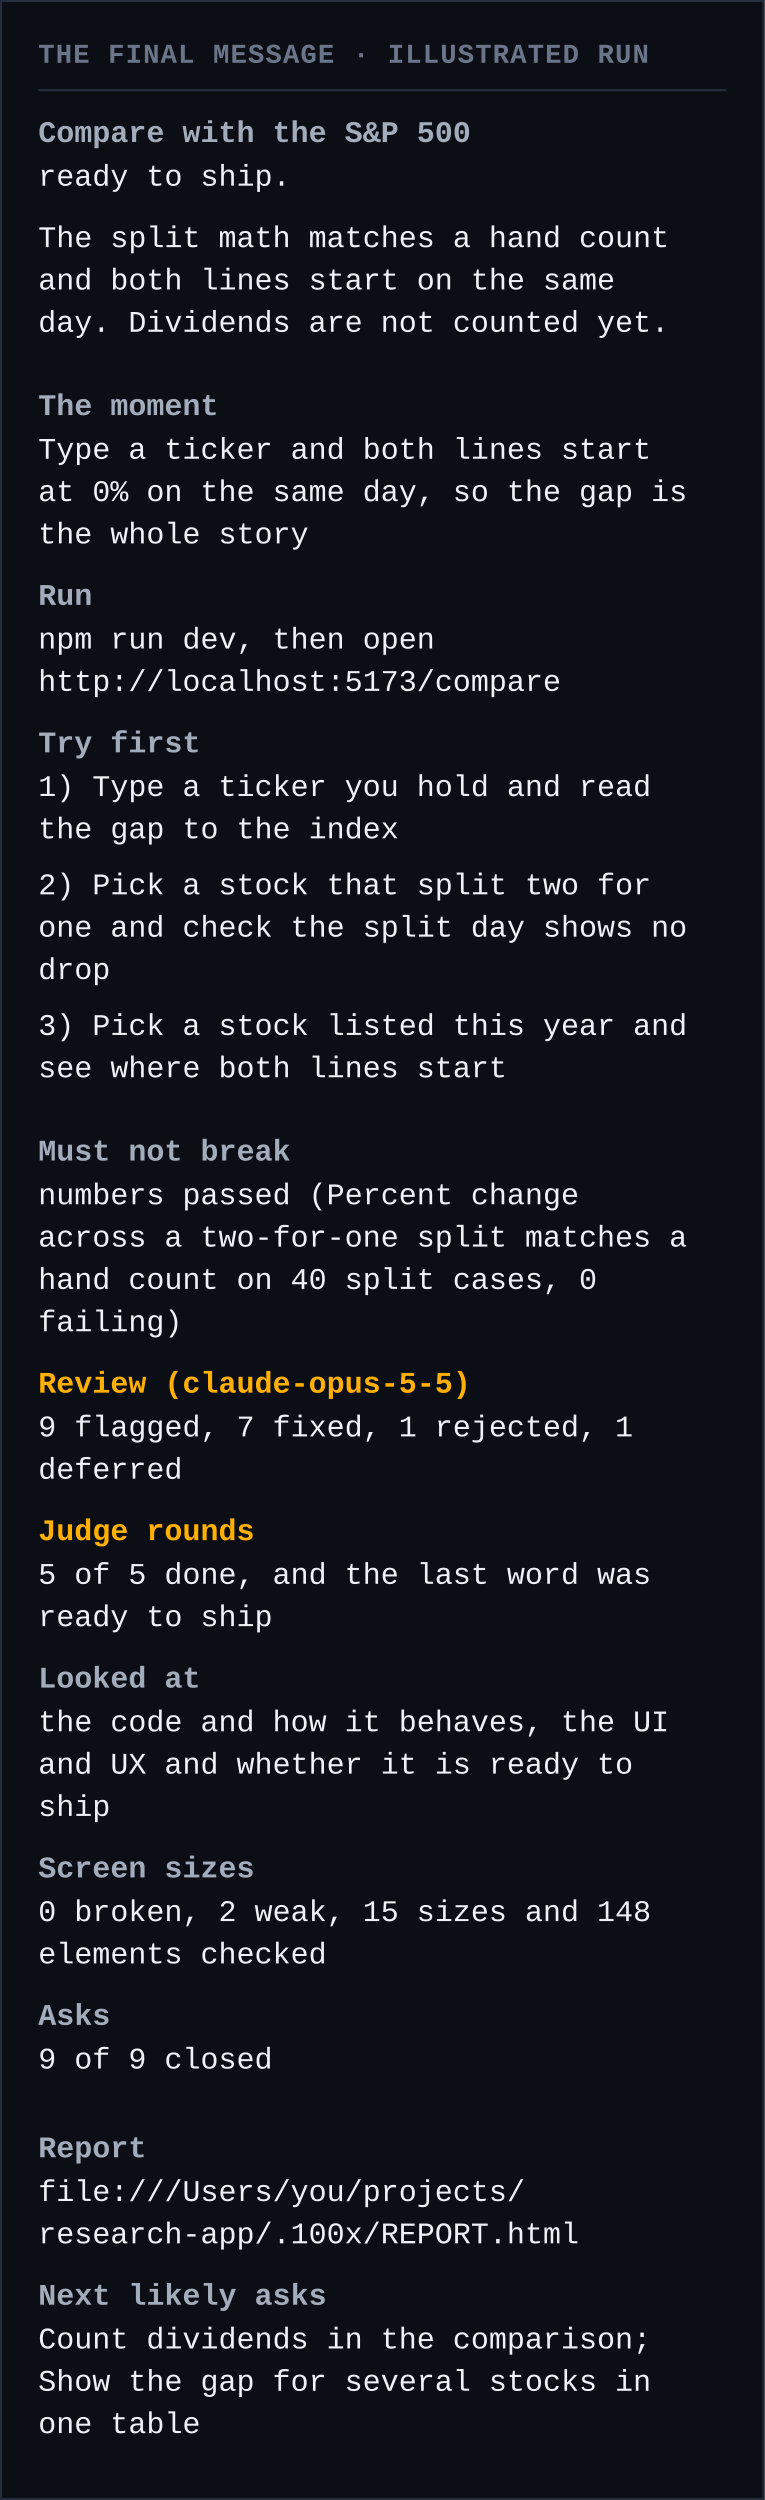
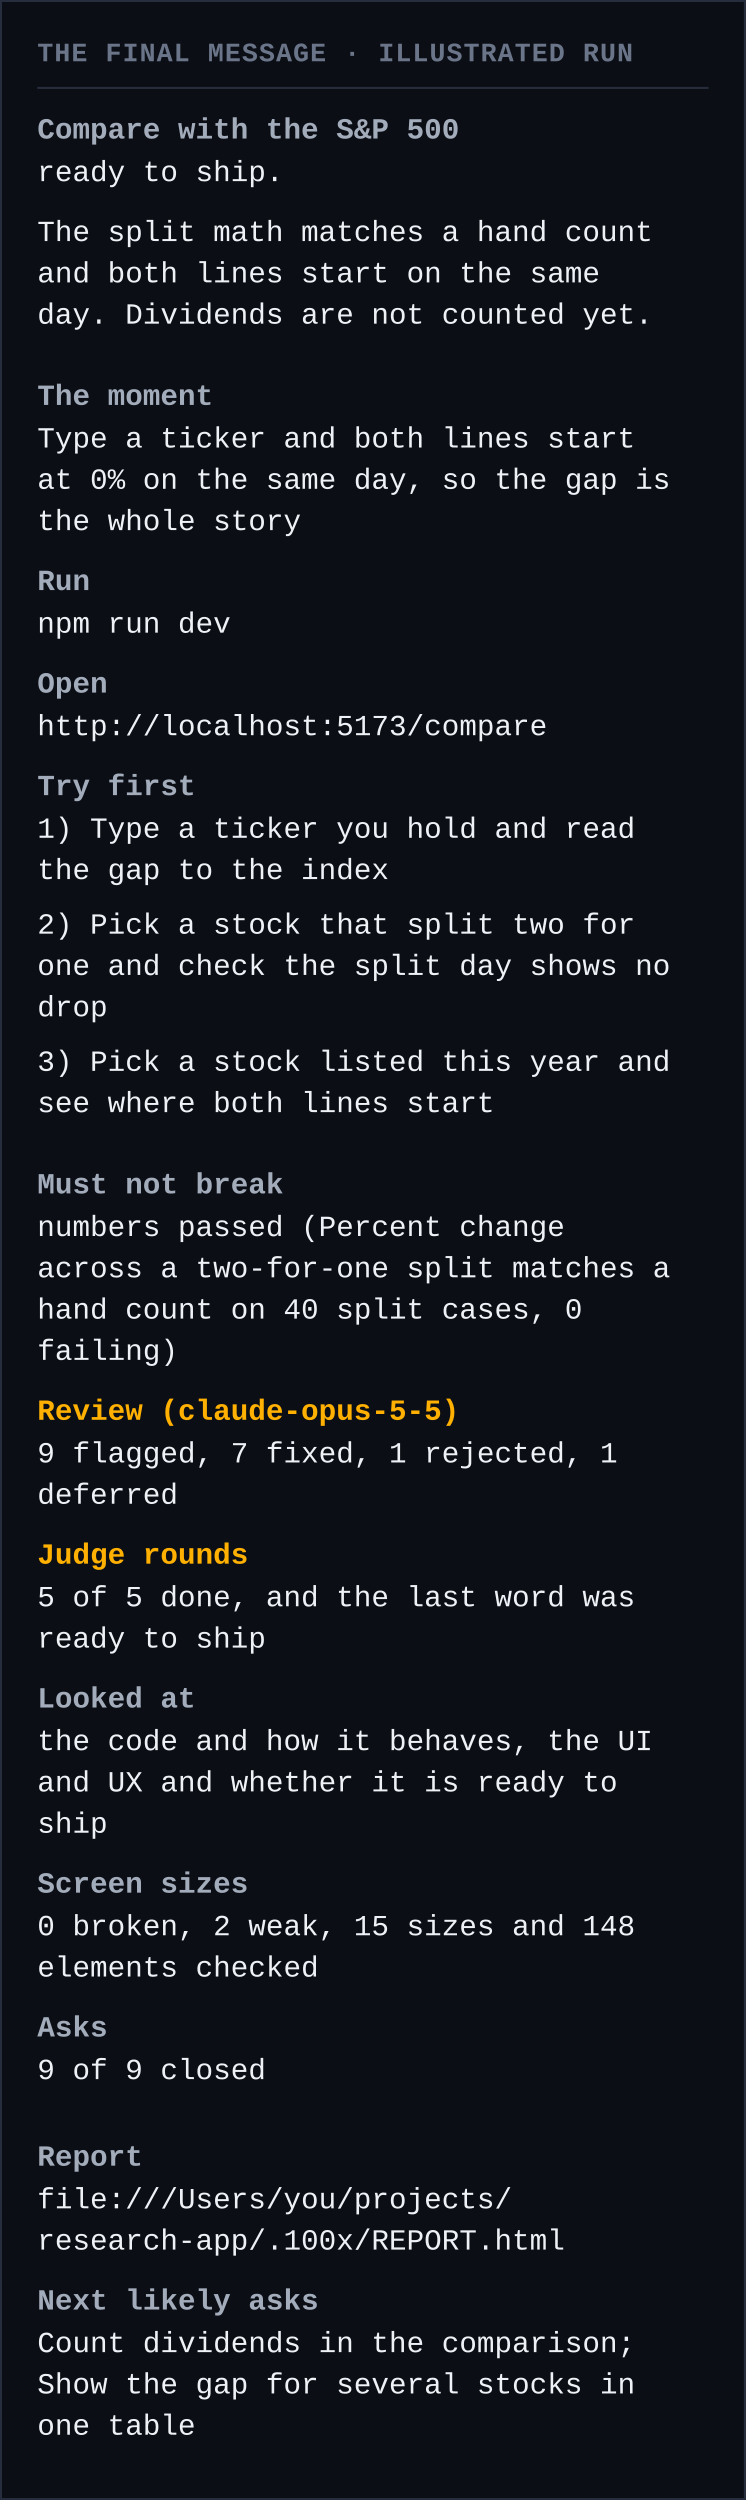
- <svg xmlns="http://www.w3.org/2000/svg" viewBox="0 0 560 1831" width="560" height="1831" role="img" aria-labelledby="t d" font-family="-apple-system, BlinkMacSystemFont, 'Segoe UI', Helvetica, Arial, sans-serif">
-   <rect width="560" height="1831" fill="#0b0e14" />
-   <rect x=".75" y=".75" width="558.5" height="1829.5" fill="none" stroke="#262e3d" stroke-width="1.5" />
+ <svg xmlns="http://www.w3.org/2000/svg" viewBox="0 0 560 1877" width="560" height="1877" role="img" aria-labelledby="t d" font-family="-apple-system, BlinkMacSystemFont, 'Segoe UI', Helvetica, Arial, sans-serif">
+   <rect width="560" height="1877" fill="#0b0e14" />
+   <rect x=".75" y=".75" width="558.5" height="1875.5" fill="none" stroke="#262e3d" stroke-width="1.5" />
  <text x="28" y="46" font-family="ui-monospace, SFMono-Regular, Menlo, Consolas, 'Liberation Mono', monospace" font-size="20" fill="#6b7589" font-weight="700" letter-spacing=".04em">THE FINAL MESSAGE · ILLUSTRATED RUN</text>
  <path d="M28 66H532" stroke="#262e3d" stroke-width="1.5" />
  <text x="28" y="104" font-family="ui-monospace, SFMono-Regular, Menlo, Consolas, 'Liberation Mono', monospace" font-size="22" fill="#a3acbb" font-weight="700">Compare with the S&amp;P 500</text>
  <text x="28" y="136" font-family="ui-monospace, SFMono-Regular, Menlo, Consolas, 'Liberation Mono', monospace" font-size="22" fill="#eef1f6">ready to ship.</text>
  <text x="28" y="181" font-family="ui-monospace, SFMono-Regular, Menlo, Consolas, 'Liberation Mono', monospace" font-size="22" fill="#eef1f6">The split math matches a hand count</text>
  <text x="28" y="212" font-family="ui-monospace, SFMono-Regular, Menlo, Consolas, 'Liberation Mono', monospace" font-size="22" fill="#eef1f6">and both lines start on the same</text>
  <text x="28" y="243" font-family="ui-monospace, SFMono-Regular, Menlo, Consolas, 'Liberation Mono', monospace" font-size="22" fill="#eef1f6">day. Dividends are not counted yet.</text>
  <text x="28" y="304" font-family="ui-monospace, SFMono-Regular, Menlo, Consolas, 'Liberation Mono', monospace" font-size="22" fill="#a3acbb" font-weight="700">The moment</text>
  <text x="28" y="336" font-family="ui-monospace, SFMono-Regular, Menlo, Consolas, 'Liberation Mono', monospace" font-size="22" fill="#eef1f6">Type a ticker and both lines start</text>
  <text x="28" y="367" font-family="ui-monospace, SFMono-Regular, Menlo, Consolas, 'Liberation Mono', monospace" font-size="22" fill="#eef1f6">at 0% on the same day, so the gap is</text>
  <text x="28" y="398" font-family="ui-monospace, SFMono-Regular, Menlo, Consolas, 'Liberation Mono', monospace" font-size="22" fill="#eef1f6">the whole story</text>
  <text x="28" y="443" font-family="ui-monospace, SFMono-Regular, Menlo, Consolas, 'Liberation Mono', monospace" font-size="22" fill="#a3acbb" font-weight="700">Run</text>
-   <text x="28" y="475" font-family="ui-monospace, SFMono-Regular, Menlo, Consolas, 'Liberation Mono', monospace" font-size="22" fill="#eef1f6">npm run dev, then open</text>
-   <text x="28" y="506" font-family="ui-monospace, SFMono-Regular, Menlo, Consolas, 'Liberation Mono', monospace" font-size="22" fill="#eef1f6">http://localhost:5173/compare</text>
-   <text x="28" y="551" font-family="ui-monospace, SFMono-Regular, Menlo, Consolas, 'Liberation Mono', monospace" font-size="22" fill="#a3acbb" font-weight="700">Try first</text>
-   <text x="28" y="583" font-family="ui-monospace, SFMono-Regular, Menlo, Consolas, 'Liberation Mono', monospace" font-size="22" fill="#eef1f6">1) Type a ticker you hold and read</text>
-   <text x="28" y="614" font-family="ui-monospace, SFMono-Regular, Menlo, Consolas, 'Liberation Mono', monospace" font-size="22" fill="#eef1f6">the gap to the index</text>
-   <text x="28" y="655" font-family="ui-monospace, SFMono-Regular, Menlo, Consolas, 'Liberation Mono', monospace" font-size="22" fill="#eef1f6">2) Pick a stock that split two for</text>
-   <text x="28" y="686" font-family="ui-monospace, SFMono-Regular, Menlo, Consolas, 'Liberation Mono', monospace" font-size="22" fill="#eef1f6">one and check the split day shows no</text>
-   <text x="28" y="717" font-family="ui-monospace, SFMono-Regular, Menlo, Consolas, 'Liberation Mono', monospace" font-size="22" fill="#eef1f6">drop</text>
-   <text x="28" y="758" font-family="ui-monospace, SFMono-Regular, Menlo, Consolas, 'Liberation Mono', monospace" font-size="22" fill="#eef1f6">3) Pick a stock listed this year and</text>
-   <text x="28" y="789" font-family="ui-monospace, SFMono-Regular, Menlo, Consolas, 'Liberation Mono', monospace" font-size="22" fill="#eef1f6">see where both lines start</text>
-   <text x="28" y="850" font-family="ui-monospace, SFMono-Regular, Menlo, Consolas, 'Liberation Mono', monospace" font-size="22" fill="#a3acbb" font-weight="700">Must not break</text>
-   <text x="28" y="882" font-family="ui-monospace, SFMono-Regular, Menlo, Consolas, 'Liberation Mono', monospace" font-size="22" fill="#eef1f6">numbers passed (Percent change</text>
-   <text x="28" y="913" font-family="ui-monospace, SFMono-Regular, Menlo, Consolas, 'Liberation Mono', monospace" font-size="22" fill="#eef1f6">across a two-for-one split matches a</text>
-   <text x="28" y="944" font-family="ui-monospace, SFMono-Regular, Menlo, Consolas, 'Liberation Mono', monospace" font-size="22" fill="#eef1f6">hand count on 40 split cases, 0</text>
-   <text x="28" y="975" font-family="ui-monospace, SFMono-Regular, Menlo, Consolas, 'Liberation Mono', monospace" font-size="22" fill="#eef1f6">failing)</text>
-   <text x="28" y="1020" font-family="ui-monospace, SFMono-Regular, Menlo, Consolas, 'Liberation Mono', monospace" font-size="22" fill="#ffb000" font-weight="700">Review (claude-opus-5-5)</text>
-   <text x="28" y="1052" font-family="ui-monospace, SFMono-Regular, Menlo, Consolas, 'Liberation Mono', monospace" font-size="22" fill="#eef1f6">9 flagged, 7 fixed, 1 rejected, 1</text>
-   <text x="28" y="1083" font-family="ui-monospace, SFMono-Regular, Menlo, Consolas, 'Liberation Mono', monospace" font-size="22" fill="#eef1f6">deferred</text>
-   <text x="28" y="1128" font-family="ui-monospace, SFMono-Regular, Menlo, Consolas, 'Liberation Mono', monospace" font-size="22" fill="#ffb000" font-weight="700">Judge rounds</text>
-   <text x="28" y="1160" font-family="ui-monospace, SFMono-Regular, Menlo, Consolas, 'Liberation Mono', monospace" font-size="22" fill="#eef1f6">5 of 5 done, and the last word was</text>
-   <text x="28" y="1191" font-family="ui-monospace, SFMono-Regular, Menlo, Consolas, 'Liberation Mono', monospace" font-size="22" fill="#eef1f6">ready to ship</text>
-   <text x="28" y="1236" font-family="ui-monospace, SFMono-Regular, Menlo, Consolas, 'Liberation Mono', monospace" font-size="22" fill="#a3acbb" font-weight="700">Looked at</text>
-   <text x="28" y="1268" font-family="ui-monospace, SFMono-Regular, Menlo, Consolas, 'Liberation Mono', monospace" font-size="22" fill="#eef1f6">the code and how it behaves, the UI</text>
-   <text x="28" y="1299" font-family="ui-monospace, SFMono-Regular, Menlo, Consolas, 'Liberation Mono', monospace" font-size="22" fill="#eef1f6">and UX and whether it is ready to</text>
-   <text x="28" y="1330" font-family="ui-monospace, SFMono-Regular, Menlo, Consolas, 'Liberation Mono', monospace" font-size="22" fill="#eef1f6">ship</text>
-   <text x="28" y="1375" font-family="ui-monospace, SFMono-Regular, Menlo, Consolas, 'Liberation Mono', monospace" font-size="22" fill="#a3acbb" font-weight="700">Screen sizes</text>
-   <text x="28" y="1407" font-family="ui-monospace, SFMono-Regular, Menlo, Consolas, 'Liberation Mono', monospace" font-size="22" fill="#eef1f6">0 broken, 2 weak, 15 sizes and 148</text>
-   <text x="28" y="1438" font-family="ui-monospace, SFMono-Regular, Menlo, Consolas, 'Liberation Mono', monospace" font-size="22" fill="#eef1f6">elements checked</text>
-   <text x="28" y="1483" font-family="ui-monospace, SFMono-Regular, Menlo, Consolas, 'Liberation Mono', monospace" font-size="22" fill="#a3acbb" font-weight="700">Asks</text>
-   <text x="28" y="1515" font-family="ui-monospace, SFMono-Regular, Menlo, Consolas, 'Liberation Mono', monospace" font-size="22" fill="#eef1f6">9 of 9 closed</text>
-   <text x="28" y="1580" font-family="ui-monospace, SFMono-Regular, Menlo, Consolas, 'Liberation Mono', monospace" font-size="22" fill="#a3acbb" font-weight="700">Report</text>
-   <text x="28" y="1612" font-family="ui-monospace, SFMono-Regular, Menlo, Consolas, 'Liberation Mono', monospace" font-size="22" fill="#eef1f6">file:///Users/you/projects/</text>
-   <text x="28" y="1643" font-family="ui-monospace, SFMono-Regular, Menlo, Consolas, 'Liberation Mono', monospace" font-size="22" fill="#eef1f6">research-app/.100x/REPORT.html</text>
-   <text x="28" y="1688" font-family="ui-monospace, SFMono-Regular, Menlo, Consolas, 'Liberation Mono', monospace" font-size="22" fill="#a3acbb" font-weight="700">Next likely asks</text>
-   <text x="28" y="1720" font-family="ui-monospace, SFMono-Regular, Menlo, Consolas, 'Liberation Mono', monospace" font-size="22" fill="#eef1f6">Count dividends in the comparison;</text>
-   <text x="28" y="1751" font-family="ui-monospace, SFMono-Regular, Menlo, Consolas, 'Liberation Mono', monospace" font-size="22" fill="#eef1f6">Show the gap for several stocks in</text>
-   <text x="28" y="1782" font-family="ui-monospace, SFMono-Regular, Menlo, Consolas, 'Liberation Mono', monospace" font-size="22" fill="#eef1f6">one table</text>
+   <text x="28" y="475" font-family="ui-monospace, SFMono-Regular, Menlo, Consolas, 'Liberation Mono', monospace" font-size="22" fill="#eef1f6">npm run dev</text>
+   <text x="28" y="520" font-family="ui-monospace, SFMono-Regular, Menlo, Consolas, 'Liberation Mono', monospace" font-size="22" fill="#a3acbb" font-weight="700">Open</text>
+   <text x="28" y="552" font-family="ui-monospace, SFMono-Regular, Menlo, Consolas, 'Liberation Mono', monospace" font-size="22" fill="#eef1f6">http://localhost:5173/compare</text>
+   <text x="28" y="597" font-family="ui-monospace, SFMono-Regular, Menlo, Consolas, 'Liberation Mono', monospace" font-size="22" fill="#a3acbb" font-weight="700">Try first</text>
+   <text x="28" y="629" font-family="ui-monospace, SFMono-Regular, Menlo, Consolas, 'Liberation Mono', monospace" font-size="22" fill="#eef1f6">1) Type a ticker you hold and read</text>
+   <text x="28" y="660" font-family="ui-monospace, SFMono-Regular, Menlo, Consolas, 'Liberation Mono', monospace" font-size="22" fill="#eef1f6">the gap to the index</text>
+   <text x="28" y="701" font-family="ui-monospace, SFMono-Regular, Menlo, Consolas, 'Liberation Mono', monospace" font-size="22" fill="#eef1f6">2) Pick a stock that split two for</text>
+   <text x="28" y="732" font-family="ui-monospace, SFMono-Regular, Menlo, Consolas, 'Liberation Mono', monospace" font-size="22" fill="#eef1f6">one and check the split day shows no</text>
+   <text x="28" y="763" font-family="ui-monospace, SFMono-Regular, Menlo, Consolas, 'Liberation Mono', monospace" font-size="22" fill="#eef1f6">drop</text>
+   <text x="28" y="804" font-family="ui-monospace, SFMono-Regular, Menlo, Consolas, 'Liberation Mono', monospace" font-size="22" fill="#eef1f6">3) Pick a stock listed this year and</text>
+   <text x="28" y="835" font-family="ui-monospace, SFMono-Regular, Menlo, Consolas, 'Liberation Mono', monospace" font-size="22" fill="#eef1f6">see where both lines start</text>
+   <text x="28" y="896" font-family="ui-monospace, SFMono-Regular, Menlo, Consolas, 'Liberation Mono', monospace" font-size="22" fill="#a3acbb" font-weight="700">Must not break</text>
+   <text x="28" y="928" font-family="ui-monospace, SFMono-Regular, Menlo, Consolas, 'Liberation Mono', monospace" font-size="22" fill="#eef1f6">numbers passed (Percent change</text>
+   <text x="28" y="959" font-family="ui-monospace, SFMono-Regular, Menlo, Consolas, 'Liberation Mono', monospace" font-size="22" fill="#eef1f6">across a two-for-one split matches a</text>
+   <text x="28" y="990" font-family="ui-monospace, SFMono-Regular, Menlo, Consolas, 'Liberation Mono', monospace" font-size="22" fill="#eef1f6">hand count on 40 split cases, 0</text>
+   <text x="28" y="1021" font-family="ui-monospace, SFMono-Regular, Menlo, Consolas, 'Liberation Mono', monospace" font-size="22" fill="#eef1f6">failing)</text>
+   <text x="28" y="1066" font-family="ui-monospace, SFMono-Regular, Menlo, Consolas, 'Liberation Mono', monospace" font-size="22" fill="#ffb000" font-weight="700">Review (claude-opus-5-5)</text>
+   <text x="28" y="1098" font-family="ui-monospace, SFMono-Regular, Menlo, Consolas, 'Liberation Mono', monospace" font-size="22" fill="#eef1f6">9 flagged, 7 fixed, 1 rejected, 1</text>
+   <text x="28" y="1129" font-family="ui-monospace, SFMono-Regular, Menlo, Consolas, 'Liberation Mono', monospace" font-size="22" fill="#eef1f6">deferred</text>
+   <text x="28" y="1174" font-family="ui-monospace, SFMono-Regular, Menlo, Consolas, 'Liberation Mono', monospace" font-size="22" fill="#ffb000" font-weight="700">Judge rounds</text>
+   <text x="28" y="1206" font-family="ui-monospace, SFMono-Regular, Menlo, Consolas, 'Liberation Mono', monospace" font-size="22" fill="#eef1f6">5 of 5 done, and the last word was</text>
+   <text x="28" y="1237" font-family="ui-monospace, SFMono-Regular, Menlo, Consolas, 'Liberation Mono', monospace" font-size="22" fill="#eef1f6">ready to ship</text>
+   <text x="28" y="1282" font-family="ui-monospace, SFMono-Regular, Menlo, Consolas, 'Liberation Mono', monospace" font-size="22" fill="#a3acbb" font-weight="700">Looked at</text>
+   <text x="28" y="1314" font-family="ui-monospace, SFMono-Regular, Menlo, Consolas, 'Liberation Mono', monospace" font-size="22" fill="#eef1f6">the code and how it behaves, the UI</text>
+   <text x="28" y="1345" font-family="ui-monospace, SFMono-Regular, Menlo, Consolas, 'Liberation Mono', monospace" font-size="22" fill="#eef1f6">and UX and whether it is ready to</text>
+   <text x="28" y="1376" font-family="ui-monospace, SFMono-Regular, Menlo, Consolas, 'Liberation Mono', monospace" font-size="22" fill="#eef1f6">ship</text>
+   <text x="28" y="1421" font-family="ui-monospace, SFMono-Regular, Menlo, Consolas, 'Liberation Mono', monospace" font-size="22" fill="#a3acbb" font-weight="700">Screen sizes</text>
+   <text x="28" y="1453" font-family="ui-monospace, SFMono-Regular, Menlo, Consolas, 'Liberation Mono', monospace" font-size="22" fill="#eef1f6">0 broken, 2 weak, 15 sizes and 148</text>
+   <text x="28" y="1484" font-family="ui-monospace, SFMono-Regular, Menlo, Consolas, 'Liberation Mono', monospace" font-size="22" fill="#eef1f6">elements checked</text>
+   <text x="28" y="1529" font-family="ui-monospace, SFMono-Regular, Menlo, Consolas, 'Liberation Mono', monospace" font-size="22" fill="#a3acbb" font-weight="700">Asks</text>
+   <text x="28" y="1561" font-family="ui-monospace, SFMono-Regular, Menlo, Consolas, 'Liberation Mono', monospace" font-size="22" fill="#eef1f6">9 of 9 closed</text>
+   <text x="28" y="1626" font-family="ui-monospace, SFMono-Regular, Menlo, Consolas, 'Liberation Mono', monospace" font-size="22" fill="#a3acbb" font-weight="700">Report</text>
+   <text x="28" y="1658" font-family="ui-monospace, SFMono-Regular, Menlo, Consolas, 'Liberation Mono', monospace" font-size="22" fill="#eef1f6">file:///Users/you/projects/</text>
+   <text x="28" y="1689" font-family="ui-monospace, SFMono-Regular, Menlo, Consolas, 'Liberation Mono', monospace" font-size="22" fill="#eef1f6">research-app/.100x/REPORT.html</text>
+   <text x="28" y="1734" font-family="ui-monospace, SFMono-Regular, Menlo, Consolas, 'Liberation Mono', monospace" font-size="22" fill="#a3acbb" font-weight="700">Next likely asks</text>
+   <text x="28" y="1766" font-family="ui-monospace, SFMono-Regular, Menlo, Consolas, 'Liberation Mono', monospace" font-size="22" fill="#eef1f6">Count dividends in the comparison;</text>
+   <text x="28" y="1797" font-family="ui-monospace, SFMono-Regular, Menlo, Consolas, 'Liberation Mono', monospace" font-size="22" fill="#eef1f6">Show the gap for several stocks in</text>
+   <text x="28" y="1828" font-family="ui-monospace, SFMono-Regular, Menlo, Consolas, 'Liberation Mono', monospace" font-size="22" fill="#eef1f6">one table</text>
</svg>
